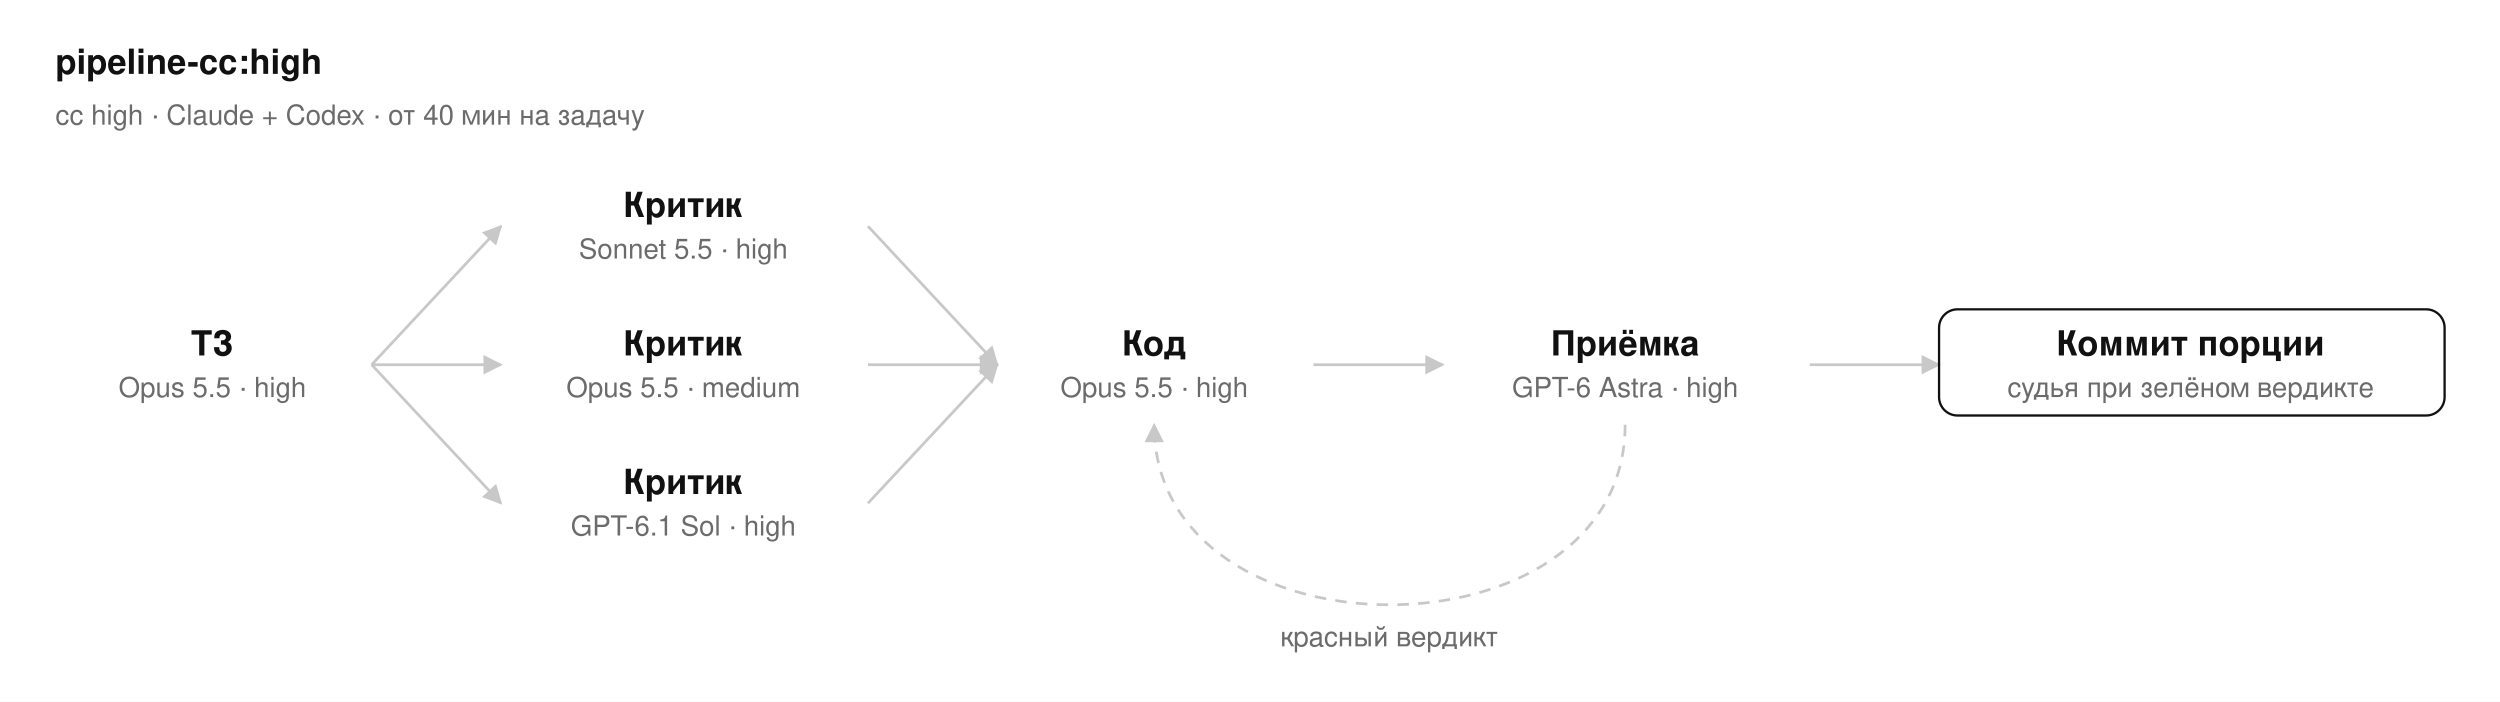
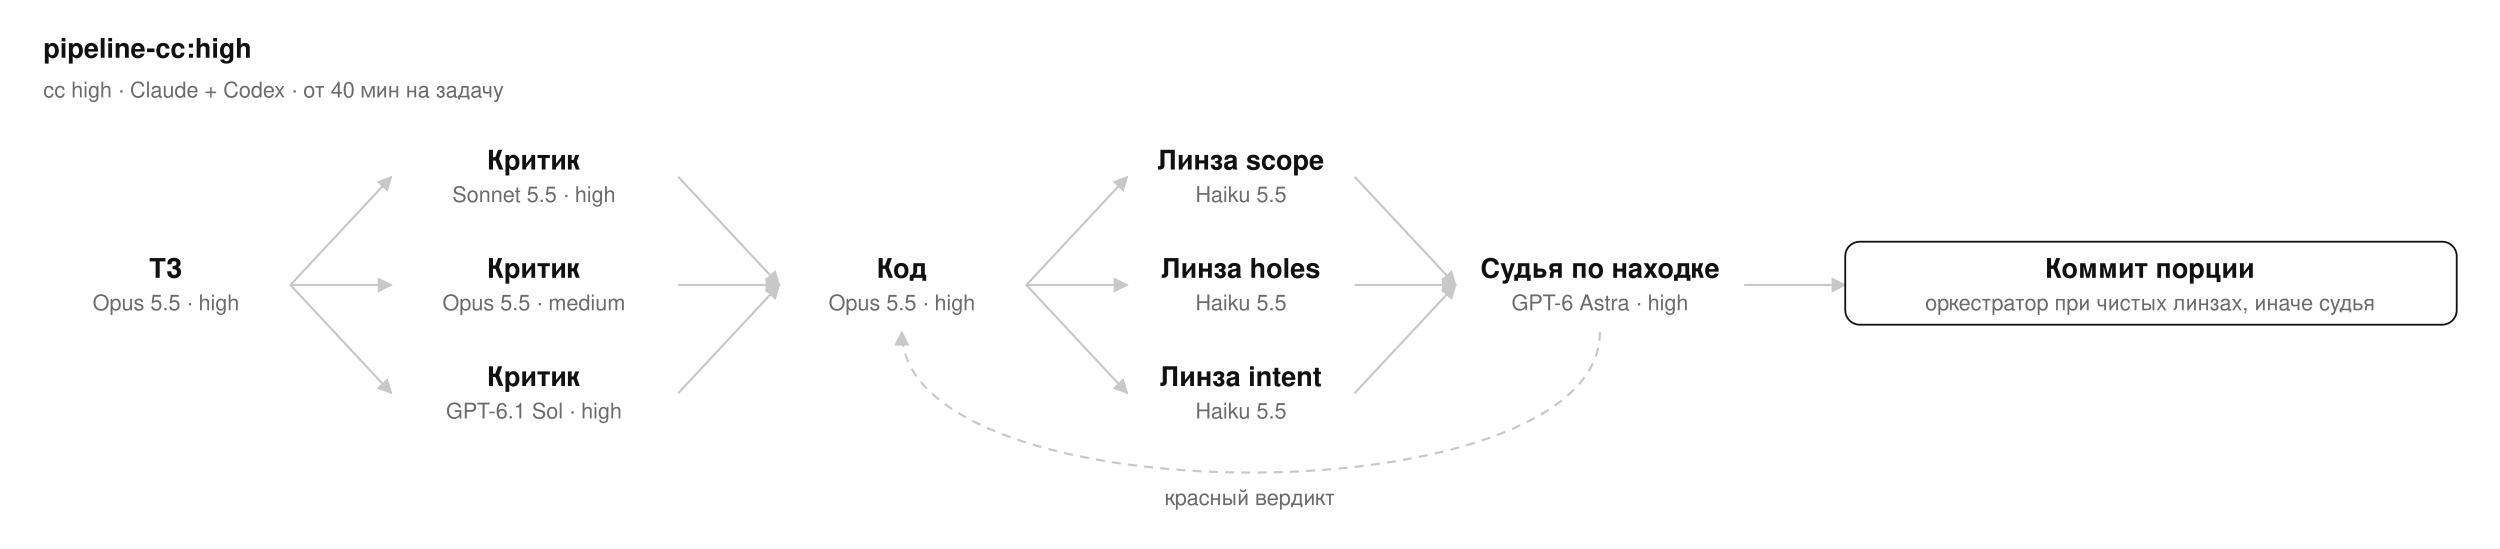
- <svg xmlns="http://www.w3.org/2000/svg" width="1083" height="304" viewBox="0 0 1083 304" font-family="-apple-system, 'Segoe UI', Helvetica, Arial, sans-serif">
+ <svg xmlns="http://www.w3.org/2000/svg" width="1386" height="304" viewBox="0 0 1386 304" font-family="-apple-system, 'Segoe UI', Helvetica, Arial, sans-serif">
  <defs>
    <marker id="arrow" viewBox="0 0 10 10" refX="9" refY="5" markerWidth="7" markerHeight="7" orient="auto-start-reverse">
      <path d="M0 0L10 5L0 10z" fill="#c8c8c8" />
    </marker>
  </defs>
  <rect width="100%" height="100%" fill="#fff" />
  <text x="24" y="32" text-anchor="start" font-size="15" font-weight="700" fill="#111">pipeline-cc:high</text>
  <text x="24" y="54" text-anchor="start" font-size="12" fill="#6b6b6b">cc high · Claude + Codex · от 40 мин на задачу</text>
  <line x1="161" y1="158" x2="217" y2="98" stroke="#c8c8c8" stroke-width="1.2" marker-end="url(#arrow)" />
  <line x1="161" y1="158" x2="217" y2="158" stroke="#c8c8c8" stroke-width="1.2" marker-end="url(#arrow)" />
  <line x1="161" y1="158" x2="217" y2="218" stroke="#c8c8c8" stroke-width="1.2" marker-end="url(#arrow)" />
  <line x1="376" y1="98" x2="432" y2="158" stroke="#c8c8c8" stroke-width="1.2" marker-end="url(#arrow)" />
  <line x1="376" y1="158" x2="432" y2="158" stroke="#c8c8c8" stroke-width="1.2" marker-end="url(#arrow)" />
  <line x1="376" y1="218" x2="432" y2="158" stroke="#c8c8c8" stroke-width="1.2" marker-end="url(#arrow)" />
+   <line x1="569" y1="158" x2="625" y2="98" stroke="#c8c8c8" stroke-width="1.2" marker-end="url(#arrow)" />
  <line x1="569" y1="158" x2="625" y2="158" stroke="#c8c8c8" stroke-width="1.2" marker-end="url(#arrow)" />
-   <line x1="784" y1="158" x2="840" y2="158" stroke="#c8c8c8" stroke-width="1.2" marker-end="url(#arrow)" />
+   <line x1="569" y1="158" x2="625" y2="218" stroke="#c8c8c8" stroke-width="1.2" marker-end="url(#arrow)" />
+   <line x1="751" y1="98" x2="807" y2="158" stroke="#c8c8c8" stroke-width="1.2" marker-end="url(#arrow)" />
+   <line x1="751" y1="158" x2="807" y2="158" stroke="#c8c8c8" stroke-width="1.2" marker-end="url(#arrow)" />
+   <line x1="751" y1="218" x2="807" y2="158" stroke="#c8c8c8" stroke-width="1.2" marker-end="url(#arrow)" />
+   <line x1="967" y1="158" x2="1023" y2="158" stroke="#c8c8c8" stroke-width="1.2" marker-end="url(#arrow)" />
  <text x="92" y="154" text-anchor="middle" font-size="15" font-weight="700" fill="#111">ТЗ</text>
  <text x="92" y="172" text-anchor="middle" font-size="12" fill="#6b6b6b">Opus 5.5 · high</text>
  <text x="296" y="94" text-anchor="middle" font-size="15" font-weight="700" fill="#111">Критик</text>
  <text x="296" y="112" text-anchor="middle" font-size="12" fill="#6b6b6b">Sonnet 5.5 · high</text>
  <text x="296" y="154" text-anchor="middle" font-size="15" font-weight="700" fill="#111">Критик</text>
  <text x="296" y="172" text-anchor="middle" font-size="12" fill="#6b6b6b">Opus 5.5 · medium</text>
  <text x="296" y="214" text-anchor="middle" font-size="15" font-weight="700" fill="#111">Критик</text>
  <text x="296" y="232" text-anchor="middle" font-size="12" fill="#6b6b6b">GPT-6.1 Sol · high</text>
  <text x="500" y="154" text-anchor="middle" font-size="15" font-weight="700" fill="#111">Код</text>
  <text x="500" y="172" text-anchor="middle" font-size="12" fill="#6b6b6b">Opus 5.5 · high</text>
-   <text x="704" y="154" text-anchor="middle" font-size="15" font-weight="700" fill="#111">Приёмка</text>
-   <text x="704" y="172" text-anchor="middle" font-size="12" fill="#6b6b6b">GPT-6 Astra · high</text>
-   <rect x="840" y="134" width="219" height="46" rx="8" fill="none" stroke="#111" stroke-width="1" />
-   <text x="949" y="154" text-anchor="middle" font-size="15" font-weight="700" fill="#111">Коммит порции</text>
-   <text x="949" y="172" text-anchor="middle" font-size="12" fill="#6b6b6b">судья при зелёном вердикте</text>
-   <path d="M704 184 C704 288 500 288 500 184" fill="none" stroke="#c8c8c8" stroke-width="1.2" stroke-dasharray="5 4" marker-end="url(#arrow)" />
-   <text x="602" y="280" text-anchor="middle" font-size="12" fill="#6b6b6b">красный вердикт</text>
+   <text x="688" y="94" text-anchor="middle" font-size="15" font-weight="700" fill="#111">Линза scope</text>
+   <text x="688" y="112" text-anchor="middle" font-size="12" fill="#6b6b6b">Haiku 5.5</text>
+   <text x="688" y="154" text-anchor="middle" font-size="15" font-weight="700" fill="#111">Линза holes</text>
+   <text x="688" y="172" text-anchor="middle" font-size="12" fill="#6b6b6b">Haiku 5.5</text>
+   <text x="688" y="214" text-anchor="middle" font-size="15" font-weight="700" fill="#111">Линза intent</text>
+   <text x="688" y="232" text-anchor="middle" font-size="12" fill="#6b6b6b">Haiku 5.5</text>
+   <text x="887" y="154" text-anchor="middle" font-size="15" font-weight="700" fill="#111">Судья по находке</text>
+   <text x="887" y="172" text-anchor="middle" font-size="12" fill="#6b6b6b">GPT-6 Astra · high</text>
+   <rect x="1023" y="134" width="339" height="46" rx="8" fill="none" stroke="#111" stroke-width="1" />
+   <text x="1192" y="154" text-anchor="middle" font-size="15" font-weight="700" fill="#111">Коммит порции</text>
+   <text x="1192" y="172" text-anchor="middle" font-size="12" fill="#6b6b6b">оркестратор при чистых линзах, иначе судья</text>
+   <path d="M887 184 C887 288 500 288 500 184" fill="none" stroke="#c8c8c8" stroke-width="1.2" stroke-dasharray="5 4" marker-end="url(#arrow)" />
+   <text x="693" y="280" text-anchor="middle" font-size="12" fill="#6b6b6b">красный вердикт</text>
</svg>
